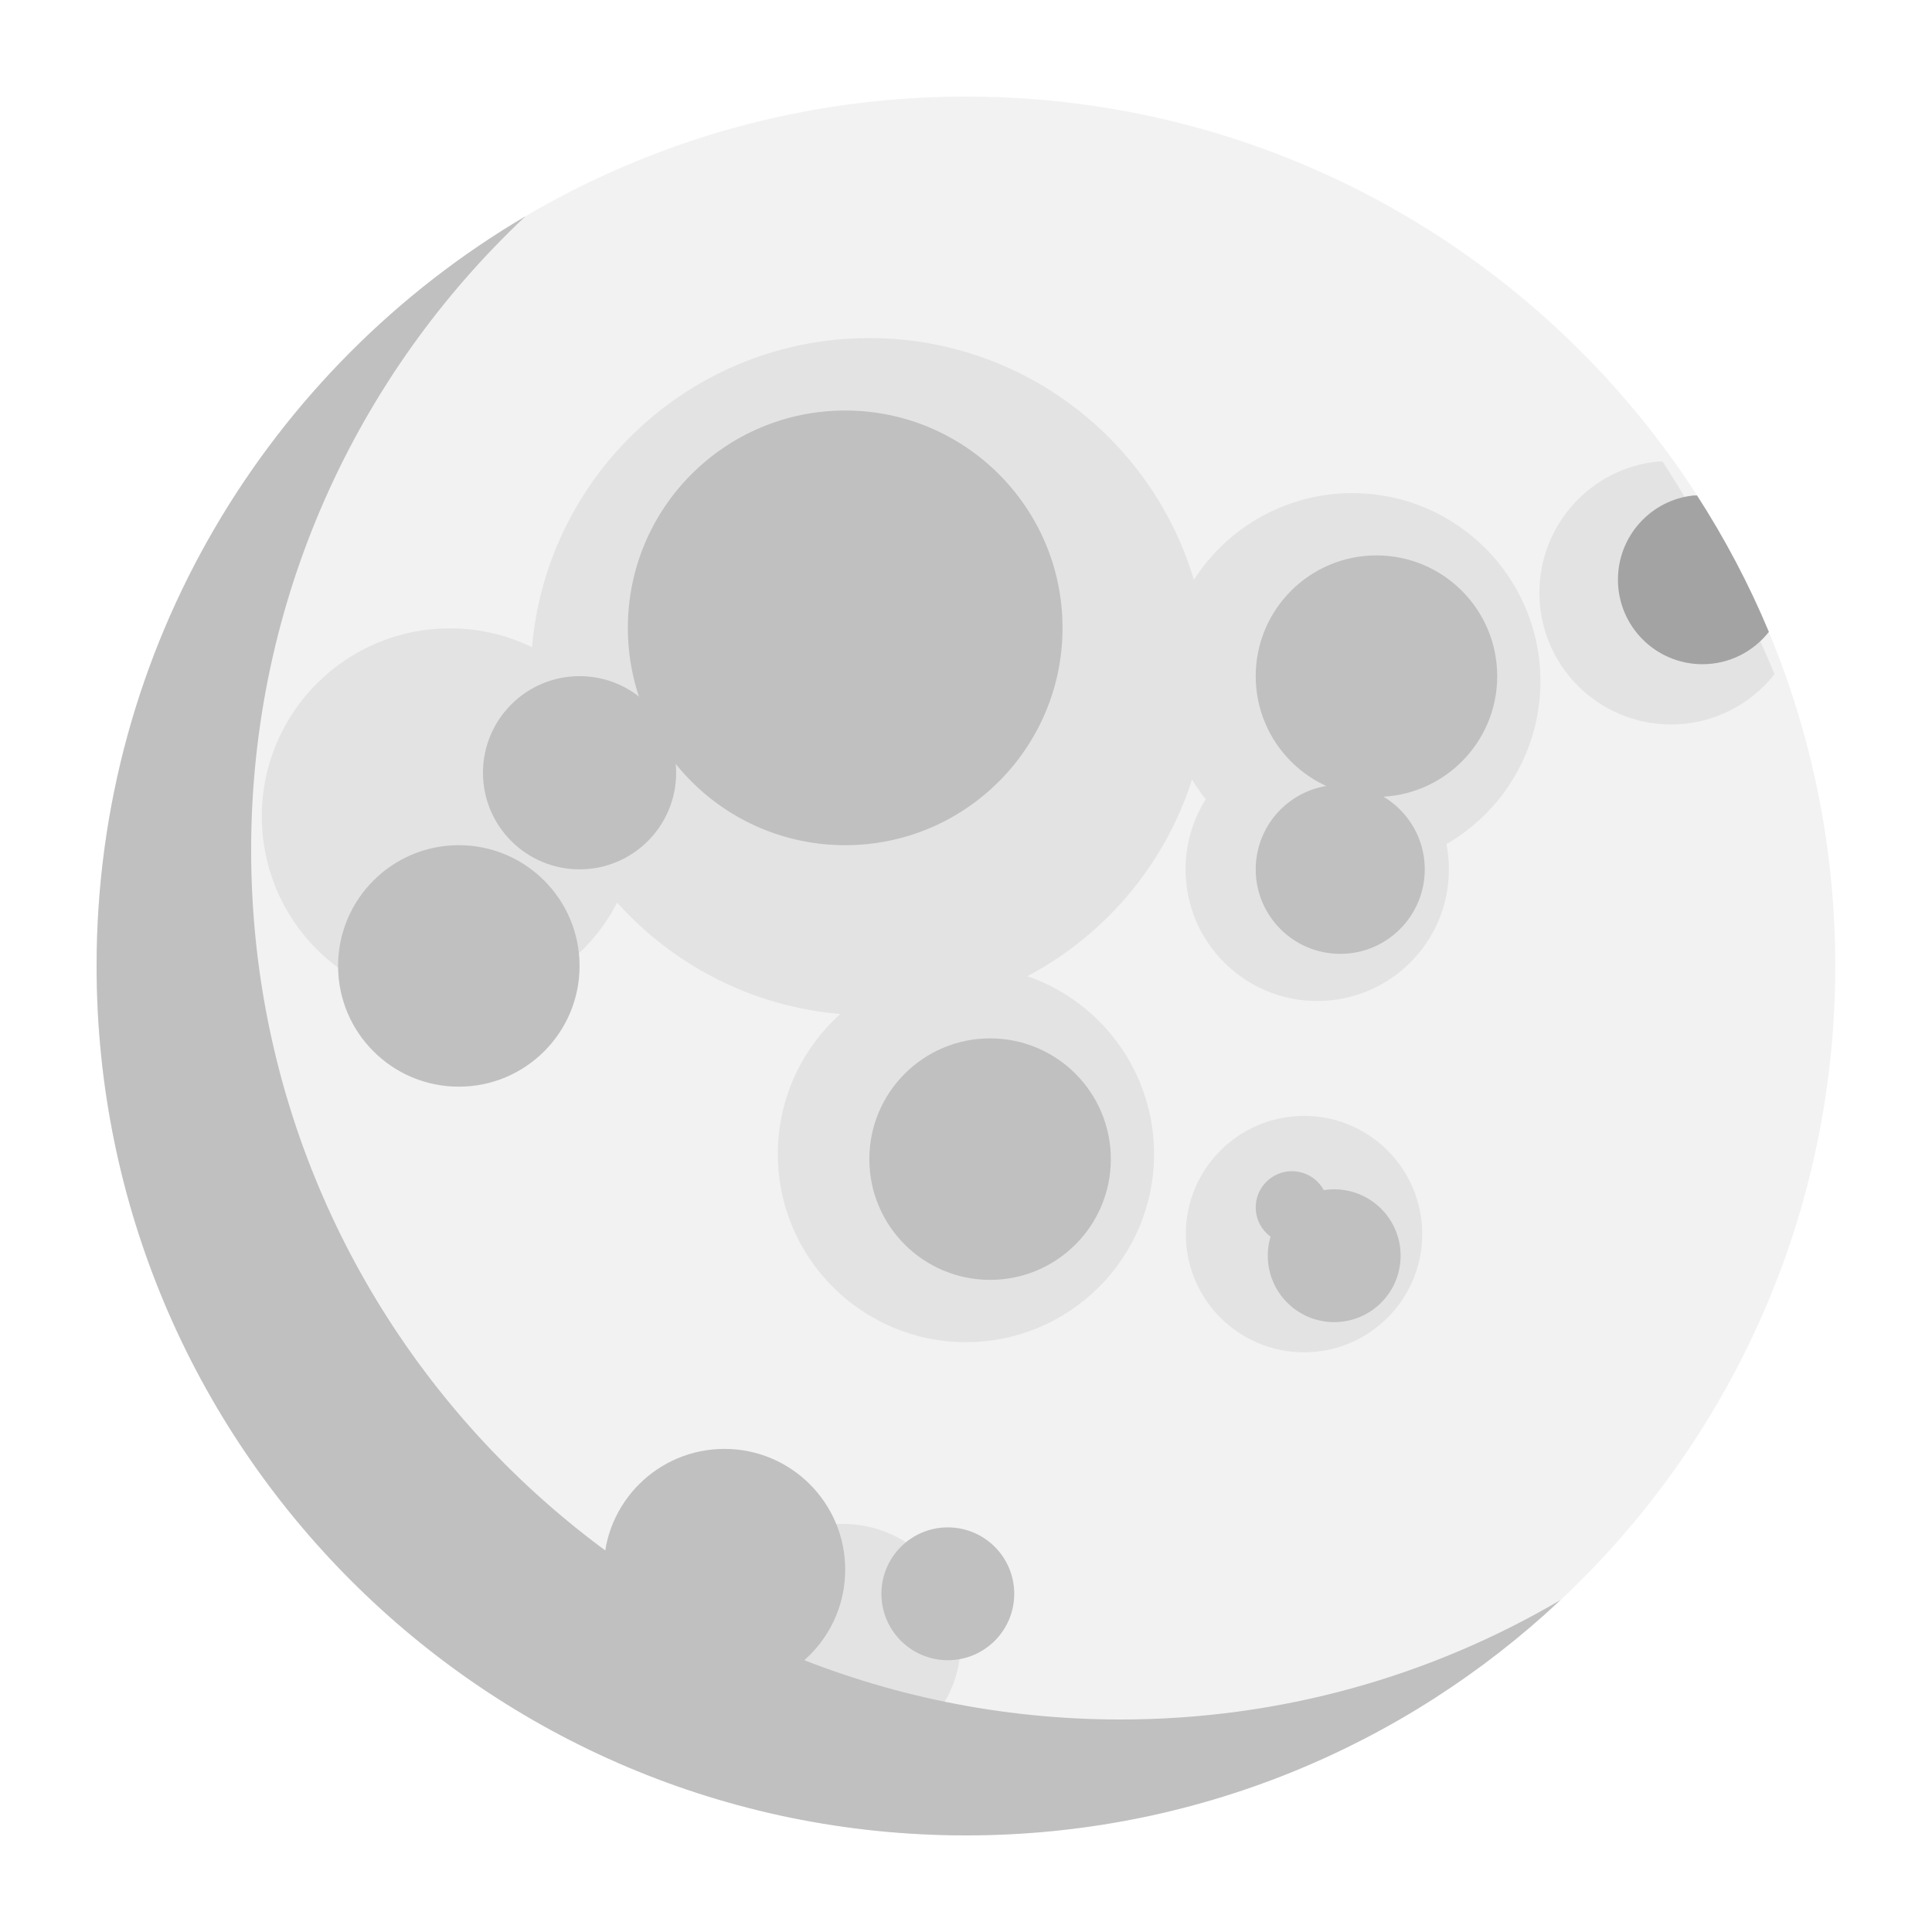
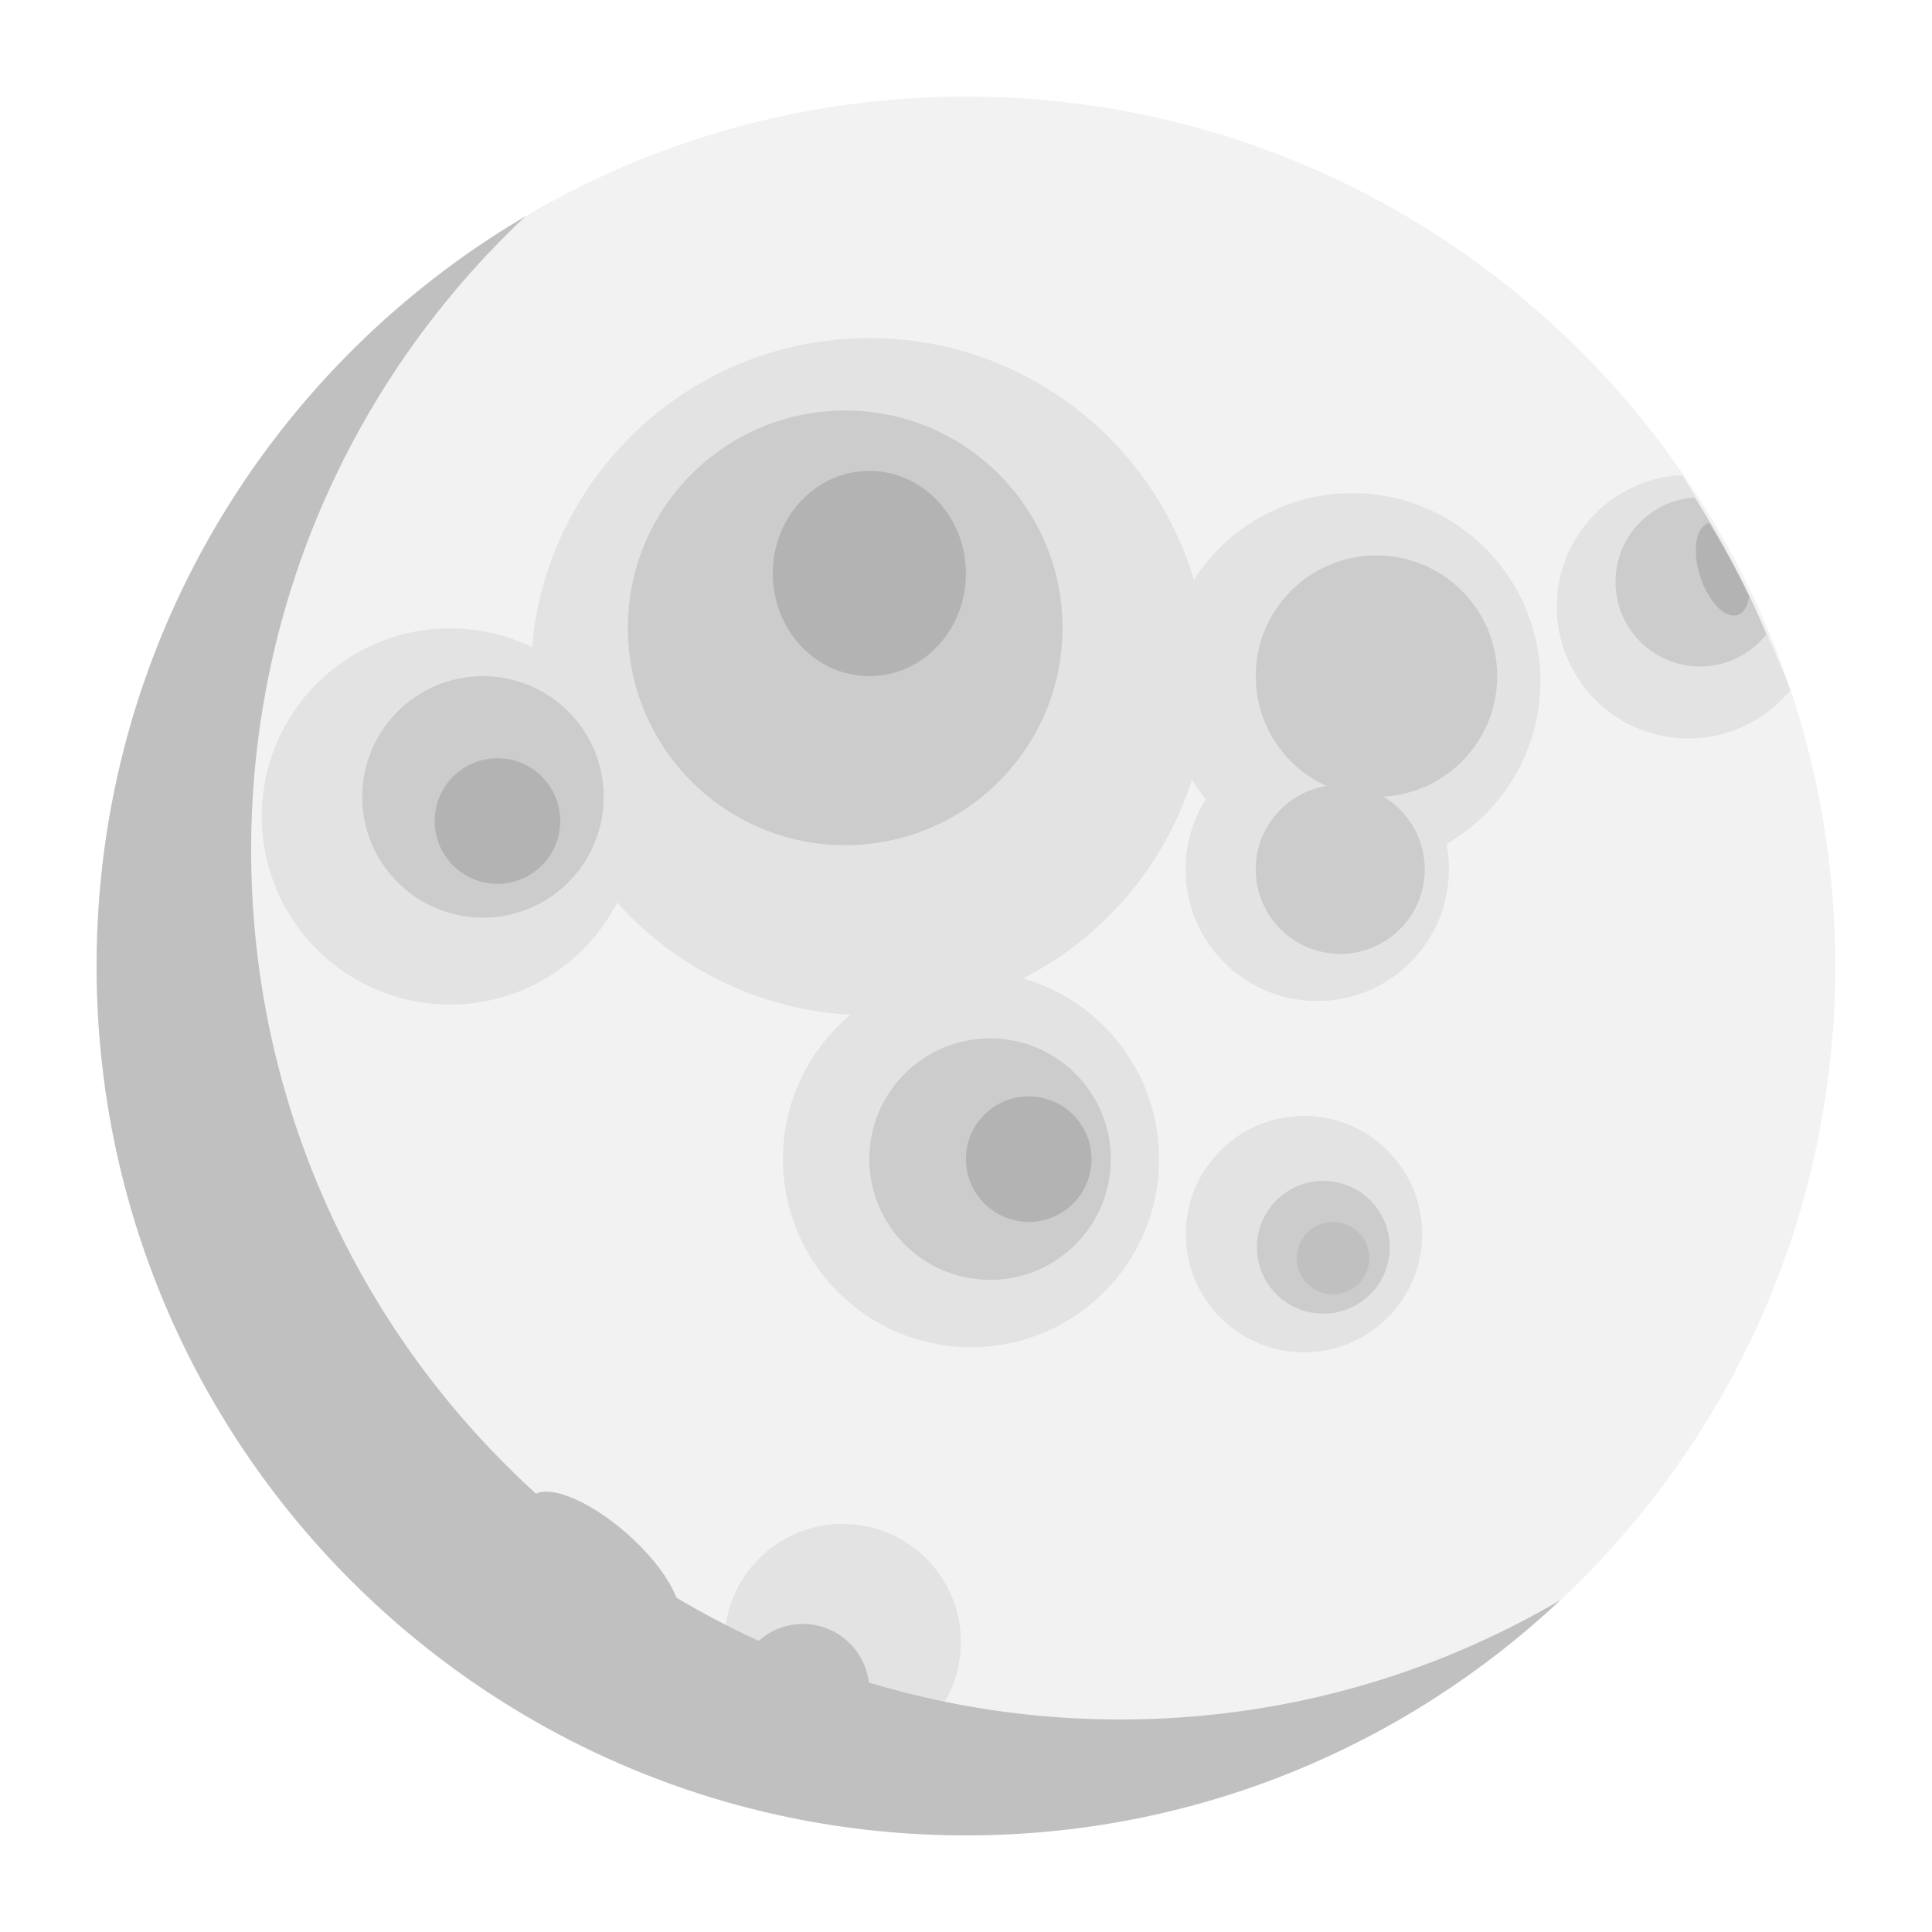
<svg xmlns="http://www.w3.org/2000/svg" width="200" height="200.013" id="svg2" version="1.1">
  <defs id="defs4" />
  <g id="layer1" transform="translate(-115,-222.3622)">
    <g id="g4186">
      <path d="m 190,319.862 c 0,6.904 -5.596,12.5 -12.5,12.5 -6.904,0 -12.5,-5.596 -12.5,-12.5 0,-6.904 5.596,-12.5 12.5,-12.5 6.904,0 12.5,5.596 12.5,12.5 z" id="path3813-76-0" style="fill:#e3e3e3;fill-opacity:1;fill-rule:nonzero;stroke:none" transform="matrix(1.557895,0,0,1.557895,-97.05263,-155.9494)" />
-       <path d="m 305,322.362 c 0,49.706 -40.294,90 -90,90 -49.706,0 -90,-40.294 -90,-90 0,-49.706 40.294,-90 90,-90 49.706,0 90,40.294 90,90 z" id="path3777-8-7" style="fill:#f2f2f2;fill-opacity:1;fill-rule:nonzero;stroke:none" />
-       <path id="path3777-8-3" d="m 286.588,270.148 c -6.874,0.698 -12.22,6.525 -12.22,13.583 0,7.529 6.103,13.632 13.632,13.632 4.345,0 8.214,-2.042 10.711,-5.209 -3.207,-7.697 -7.119,-15.075 -11.587,-22.005 -0.175,0.011 -0.362,-0.018 -0.536,0 z" style="fill:#e3e3e3;fill-opacity:1;fill-rule:nonzero;stroke:none" />
-       <path id="path3777-8" d="m 290.344,273.656 c -4.412,0.448 -7.844,4.188 -7.844,8.719 0,4.832 3.918,8.75 8.75,8.75 2.789,0 5.273,-1.311 6.875,-3.344 -2.059,-4.94 -4.57,-9.677 -7.438,-14.125 -0.113,0.007 -0.232,-0.011 -0.344,0 z" style="fill:#a3a3a3;fill-opacity:1;fill-rule:nonzero;stroke:none" />
+       <path d="m 305,322.362 c 0,49.706 -40.294,90 -90,90 -49.706,0 -90,-40.294 -90,-90 0,-49.706 40.294,-90 90,-90 49.706,0 90,40.294 90,90 z" id="path3777-8-7" style="fill:#f2f2f2;fill-opacity:1;fill-rule:nonzero;stroke:none;stroke-opacity:1;stroke-width:0.1;stroke-miterlimit:4;stroke-dasharray:none" />
+       <path id="path3777-8-3" d="m 288.632,271.578 c -6.885,0.576 -12.334,6.307 -12.459,13.363 -0.134,7.527 5.86,13.738 13.387,13.872 4.345,0.077 8.249,-1.896 10.801,-5.018 -3.07,-7.752 -6.85,-15.199 -11.194,-22.208 -0.176,0.008 -0.362,-0.024 -0.535,-0.01 z" style="fill:#e3e3e3;fill-opacity:1;fill-rule:nonzero;stroke:none" />
+       <path id="path3777-8" d="m 290.094,273.893 c -4.412,0.448 -7.844,4.188 -7.844,8.719 0,4.832 3.918,8.75 8.75,8.75 2.789,0 5.273,-1.311 6.875,-3.344 -2.059,-4.94 -4.57,-9.677 -7.438,-14.125 -0.113,0.007 -0.232,-0.011 -0.344,0 z" style="fill:#cccccc;fill-opacity:1;fill-rule:nonzero;stroke:none" />
      <path transform="matrix(1.557895,0,0,1.557895,-102.6842,-159.1599)" d="m 220,289.862 c 0,12.426 -10.074,22.5 -22.5,22.5 -12.426,0 -22.5,-10.074 -22.5,-22.5 0,-12.426 10.074,-22.5 22.5,-22.5 12.426,0 22.5,10.074 22.5,22.5 z" id="path3811-0" style="fill:#e3e3e3;fill-opacity:1;fill-rule:nonzero;stroke:none" />
-       <path transform="matrix(1.557895,0,0,1.557895,-61.52631,-156.4757)" d="m 190,319.862 c 0,6.904 -5.596,12.5 -12.5,12.5 -6.904,0 -12.5,-5.596 -12.5,-12.5 0,-6.904 5.596,-12.5 12.5,-12.5 6.904,0 12.5,5.596 12.5,12.5 z" id="path3813-8" style="fill:#e3e3e3;fill-opacity:1;fill-rule:nonzero;stroke:none" />
+       <path transform="matrix(1.557895,0,0,1.557895,-60.99999,-155.9494)" d="m 190,319.862 a 12.5,12.5 0 1 1 -25,0 12.5,12.5 0 1 1 25,0 z" id="path3813-8" style="fill:#e3e3e3;fill-opacity:1;fill-rule:nonzero;stroke:none" />
      <path transform="matrix(0.9789475,0,0,0.9789475,28.47366,79.2339)" d="m 190,319.862 c 0,6.904 -5.596,12.5 -12.5,12.5 -6.904,0 -12.5,-5.596 -12.5,-12.5 0,-6.904 5.596,-12.5 12.5,-12.5 6.904,0 12.5,5.596 12.5,12.5 z" id="path3813-8-3-4" style="fill:#e3e3e3;fill-opacity:1;fill-rule:nonzero;stroke:none" />
      <path id="path3777" d="M 169.406,244.75 C 142.831,260.394 125,289.307 125,322.375 c 0,49.706 40.294,90 90,90 23.815,0 45.465,-9.272 61.562,-24.375 -13.363,7.859 -28.938,12.375 -45.562,12.375 -49.706,0 -90,-40.294 -90,-90 0,-25.875 10.924,-49.207 28.406,-65.625 z" style="fill:#c0c0c0;fill-opacity:1;fill-rule:nonzero;stroke:none" />
      <path d="m 190,319.862 c 0,6.904 -5.596,12.5 -12.5,12.5 -6.904,0 -12.5,-5.596 -12.5,-12.5 0,-6.904 5.596,-12.5 12.5,-12.5 6.904,0 12.5,5.596 12.5,12.5 z" id="path3813-9-6" style="fill:#e3e3e3;fill-opacity:1;fill-rule:nonzero;stroke:none" transform="matrix(1.557895,0,0,1.557895,-114.9474,-191.4231)" />
-       <path d="m 185,302.362 c 0,5.523 -4.477,10 -10,10 -5.523,0 -10,-4.477 -10,-10 0,-5.523 4.477,-10 10,-10 5.523,0 10,4.477 10,10 z" id="path3805" style="fill:#c0c0c0;fill-opacity:1;fill-rule:nonzero;stroke:none" />
-       <path transform="translate(5,-2.5)" d="m 220,289.862 c 0,12.426 -10.074,22.5 -22.5,22.5 -12.426,0 -22.5,-10.074 -22.5,-22.5 0,-12.426 10.074,-22.5 22.5,-22.5 12.426,0 22.5,10.074 22.5,22.5 z" id="path3811" style="fill:#c0c0c0;fill-opacity:1;fill-rule:nonzero;stroke:none" />
+       <path d="m 185,302.362 a 10,10 0 1 1 -20,0 10,10 0 1 1 20,0 z" id="path3805" style="fill:#c0c0c0;fill-opacity:1;fill-rule:nonzero;stroke:none" transform="translate(25,-15)" />
+       <path transform="translate(5,-2.5)" d="m 220,289.862 c 0,12.426 -10.074,22.5 -22.5,22.5 -12.426,0 -22.5,-10.074 -22.5,-22.5 0,-12.426 10.074,-22.5 22.5,-22.5 12.426,0 22.5,10.074 22.5,22.5 z" id="path3811" style="fill:#cccccc;fill-opacity:1;fill-rule:nonzero;stroke:none" />
      <path d="m 190,319.862 c 0,6.904 -5.596,12.5 -12.5,12.5 -6.904,0 -12.5,-5.596 -12.5,-12.5 0,-6.904 5.596,-12.5 12.5,-12.5 6.904,0 12.5,5.596 12.5,12.5 z" id="path3813-504-1" style="fill:#e3e3e3;fill-opacity:1;fill-rule:nonzero;stroke:none" transform="matrix(1.557895,0,0,1.557895,-21.52631,-205.4231)" />
-       <path transform="translate(12.5,65)" d="m 190,319.862 c 0,6.904 -5.596,12.5 -12.5,12.5 -6.904,0 -12.5,-5.596 -12.5,-12.5 0,-6.904 5.596,-12.5 12.5,-12.5 6.904,0 12.5,5.596 12.5,12.5 z" id="path3813" style="fill:#c0c0c0;fill-opacity:1;fill-rule:nonzero;stroke:none" />
+       <path transform="matrix(0.1989036,-0.2245826,0.5988867,0.5304093,-49.38051,254.1978)" d="m 190,319.862 a 12.5,12.5 0 1 1 -25,0 12.5,12.5 0 1 1 25,0 z" id="path3813" style="fill:#c0c0c0;fill-opacity:1;fill-rule:nonzero;stroke:none" />
      <path d="m 190,319.862 c 0,6.904 -5.596,12.5 -12.5,12.5 -6.904,0 -12.5,-5.596 -12.5,-12.5 0,-6.904 5.596,-12.5 12.5,-12.5 6.904,0 12.5,5.596 12.5,12.5 z" id="path3813-2-2" style="fill:#e3e3e3;fill-opacity:1;fill-rule:nonzero;stroke:none" transform="matrix(1.090526,0,0,1.090526,57.8,-36.45594)" />
-       <path d="m 190,319.862 c 0,6.904 -5.596,12.5 -12.5,12.5 -6.904,0 -12.5,-5.596 -12.5,-12.5 0,-6.904 5.596,-12.5 12.5,-12.5 6.904,0 12.5,5.596 12.5,12.5 z" id="path3813-9" style="fill:#c0c0c0;fill-opacity:1;fill-rule:nonzero;stroke:none" transform="translate(40,22.5)" />
-       <path d="m 190,319.862 c 0,6.904 -5.596,12.5 -12.5,12.5 -6.904,0 -12.5,-5.596 -12.5,-12.5 0,-6.904 5.596,-12.5 12.5,-12.5 6.904,0 12.5,5.596 12.5,12.5 z" id="path3813-504" style="fill:#c0c0c0;fill-opacity:1;fill-rule:nonzero;stroke:none" transform="translate(80,-27.5)" />
-       <path d="m 190,319.862 c 0,6.904 -5.596,12.5 -12.5,12.5 -6.904,0 -12.5,-5.596 -12.5,-12.5 0,-6.904 5.596,-12.5 12.5,-12.5 6.904,0 12.5,5.596 12.5,12.5 z" id="path3813-2" style="fill:#c0c0c0;fill-opacity:1;fill-rule:nonzero;stroke:none" transform="matrix(0.7,0,0,0.7,129.5,88.45865)" />
-       <path d="m 190,319.862 c 0,6.904 -5.596,12.5 -12.5,12.5 -6.904,0 -12.5,-5.596 -12.5,-12.5 0,-6.904 5.596,-12.5 12.5,-12.5 6.904,0 12.5,5.596 12.5,12.5 z" id="path3813-76" style="fill:#c0c0c0;fill-opacity:1;fill-rule:nonzero;stroke:none" transform="translate(-15,2.5)" />
+       <path d="m 190,319.862 c 0,6.904 -5.596,12.5 -12.5,12.5 -6.904,0 -12.5,-5.596 -12.5,-12.5 0,-6.904 5.596,-12.5 12.5,-12.5 6.904,0 12.5,5.596 12.5,12.5 z" id="path3813-9" style="fill:#cccccc;fill-opacity:1;fill-rule:nonzero;stroke:none" transform="translate(40,22.5)" />
+       <path d="m 190,319.862 c 0,6.904 -5.596,12.5 -12.5,12.5 -6.904,0 -12.5,-5.596 -12.5,-12.5 0,-6.904 5.596,-12.5 12.5,-12.5 6.904,0 12.5,5.596 12.5,12.5 z" id="path3813-504" style="fill:#cccccc;fill-opacity:1;fill-rule:nonzero;stroke:none" transform="translate(80,-27.5)" />
+       <path d="m 190,319.862 c 0,6.904 -5.596,12.5 -12.5,12.5 -6.904,0 -12.5,-5.596 -12.5,-12.5 0,-6.904 5.596,-12.5 12.5,-12.5 6.904,0 12.5,5.596 12.5,12.5 z" id="path3813-2" style="fill:#cccccc;fill-opacity:1;fill-rule:nonzero;stroke:none" transform="matrix(0.7,0,0,0.7,129.5,88.45865)" />
+       <path d="m 190,319.862 a 12.5,12.5 0 1 1 -25,0 12.5,12.5 0 1 1 25,0 z" id="path3813-76" style="fill:#cccccc;fill-opacity:1;fill-rule:nonzero;stroke:none" transform="translate(-12.5,-15)" />
      <path transform="matrix(0.9789475,0,0,0.9789475,76.23682,36.99706)" d="m 190,319.862 c 0,6.904 -5.596,12.5 -12.5,12.5 -6.904,0 -12.5,-5.596 -12.5,-12.5 0,-6.904 5.596,-12.5 12.5,-12.5 6.904,0 12.5,5.596 12.5,12.5 z" id="path3813-8-3" style="fill:#e3e3e3;fill-opacity:1;fill-rule:nonzero;stroke:none" />
-       <path d="m 190,319.862 c 0,6.904 -5.596,12.5 -12.5,12.5 -6.904,0 -12.5,-5.596 -12.5,-12.5 0,-6.904 5.596,-12.5 12.5,-12.5 6.904,0 12.5,5.596 12.5,12.5 z" id="path3813-2-9" style="fill:#c0c0c0;fill-opacity:1;fill-rule:nonzero;stroke:none" transform="matrix(0.3000001,0,0,0.3000001,195.5,251.4035)" />
-       <path d="m 190,319.862 c 0,6.904 -5.596,12.5 -12.5,12.5 -6.904,0 -12.5,-5.596 -12.5,-12.5 0,-6.904 5.596,-12.5 12.5,-12.5 6.904,0 12.5,5.596 12.5,12.5 z" id="path3813-2-3" style="fill:#c0c0c0;fill-opacity:1;fill-rule:nonzero;stroke:none" transform="matrix(0.5500001,0,0,0.5500001,155.5,176.438)" />
-       <path d="m 190,319.862 c 0,6.904 -5.596,12.5 -12.5,12.5 -6.904,0 -12.5,-5.596 -12.5,-12.5 0,-6.904 5.596,-12.5 12.5,-12.5 6.904,0 12.5,5.596 12.5,12.5 z" id="path3813-2-3-7" style="fill:#c0c0c0;fill-opacity:1;fill-rule:nonzero;stroke:none" transform="matrix(0.5500001,0,0,0.5500001,115.5,211.438)" />
+       <path d="m 190,319.862 a 12.5,12.5 0 1 1 -25,0 12.5,12.5 0 1 1 25,0 z" id="path3813-2-3" style="fill:#cccccc;fill-opacity:1;fill-rule:nonzero;stroke:none" transform="matrix(0.5500001,0,0,0.5500001,154.375,175.563)" />
+       <path d="m 190,319.862 a 12.5,12.5 0 1 1 -25,0 12.5,12.5 0 1 1 25,0 z" id="path3813-2-9" style="fill:#c0c0c0;fill-opacity:1;fill-rule:nonzero;stroke:none" transform="matrix(0.3000001,0,0,0.3000001,199.75,256.6535)" />
+       <path d="m 190,319.862 a 12.5,12.5 0 1 1 -25,0 12.5,12.5 0 1 1 25,0 z" id="path3813-2-3-7" style="fill:#c0c0c0;fill-opacity:1;fill-rule:nonzero;stroke:none" transform="matrix(0.5500001,0,0,0.5500001,100.5,221.438)" />
+       <path transform="matrix(0.4444443,0,0,0.4722221,117.2223,144.8578)" d="m 220,289.862 a 22.5,22.5 0 1 1 -45,0 22.5,22.5 0 1 1 45,0 z" id="path3811-8" style="fill:#b3b3b3;fill-opacity:1;fill-rule:nonzero;stroke:none" />
+       <path transform="matrix(0.2888889,0,0,0.288889,164.4444,258.6242)" d="m 220,289.862 a 22.5,22.5 0 1 1 -45,0 22.5,22.5 0 1 1 45,0 z" id="path3811-2" style="fill:#b3b3b3;fill-opacity:1;fill-rule:nonzero;stroke:none" />
+       <path id="path3777-8-6" d="m 291.859,276.537 c -1.196,0.346 -1.644,2.474 -1.001,4.955 0.686,2.647 2.36,4.703 3.739,4.592 0.796,-0.064 1.319,-0.839 1.488,-1.989 -1.289,-2.659 -2.678,-5.195 -4.127,-7.566 -0.031,0.006 -0.068,-0.001 -0.098,0.008 z" style="fill:#b3b3b3;fill-opacity:1;fill-rule:nonzero;stroke:none" />
+       <path transform="matrix(0.2888889,0,0,0.288889,109.4444,223.6242)" d="m 220,289.862 a 22.5,22.5 0 1 1 -45,0 22.5,22.5 0 1 1 45,0 z" id="path3811-2-7" style="fill:#b3b3b3;fill-opacity:1;fill-rule:nonzero;stroke:none" />
    </g>
  </g>
</svg>
